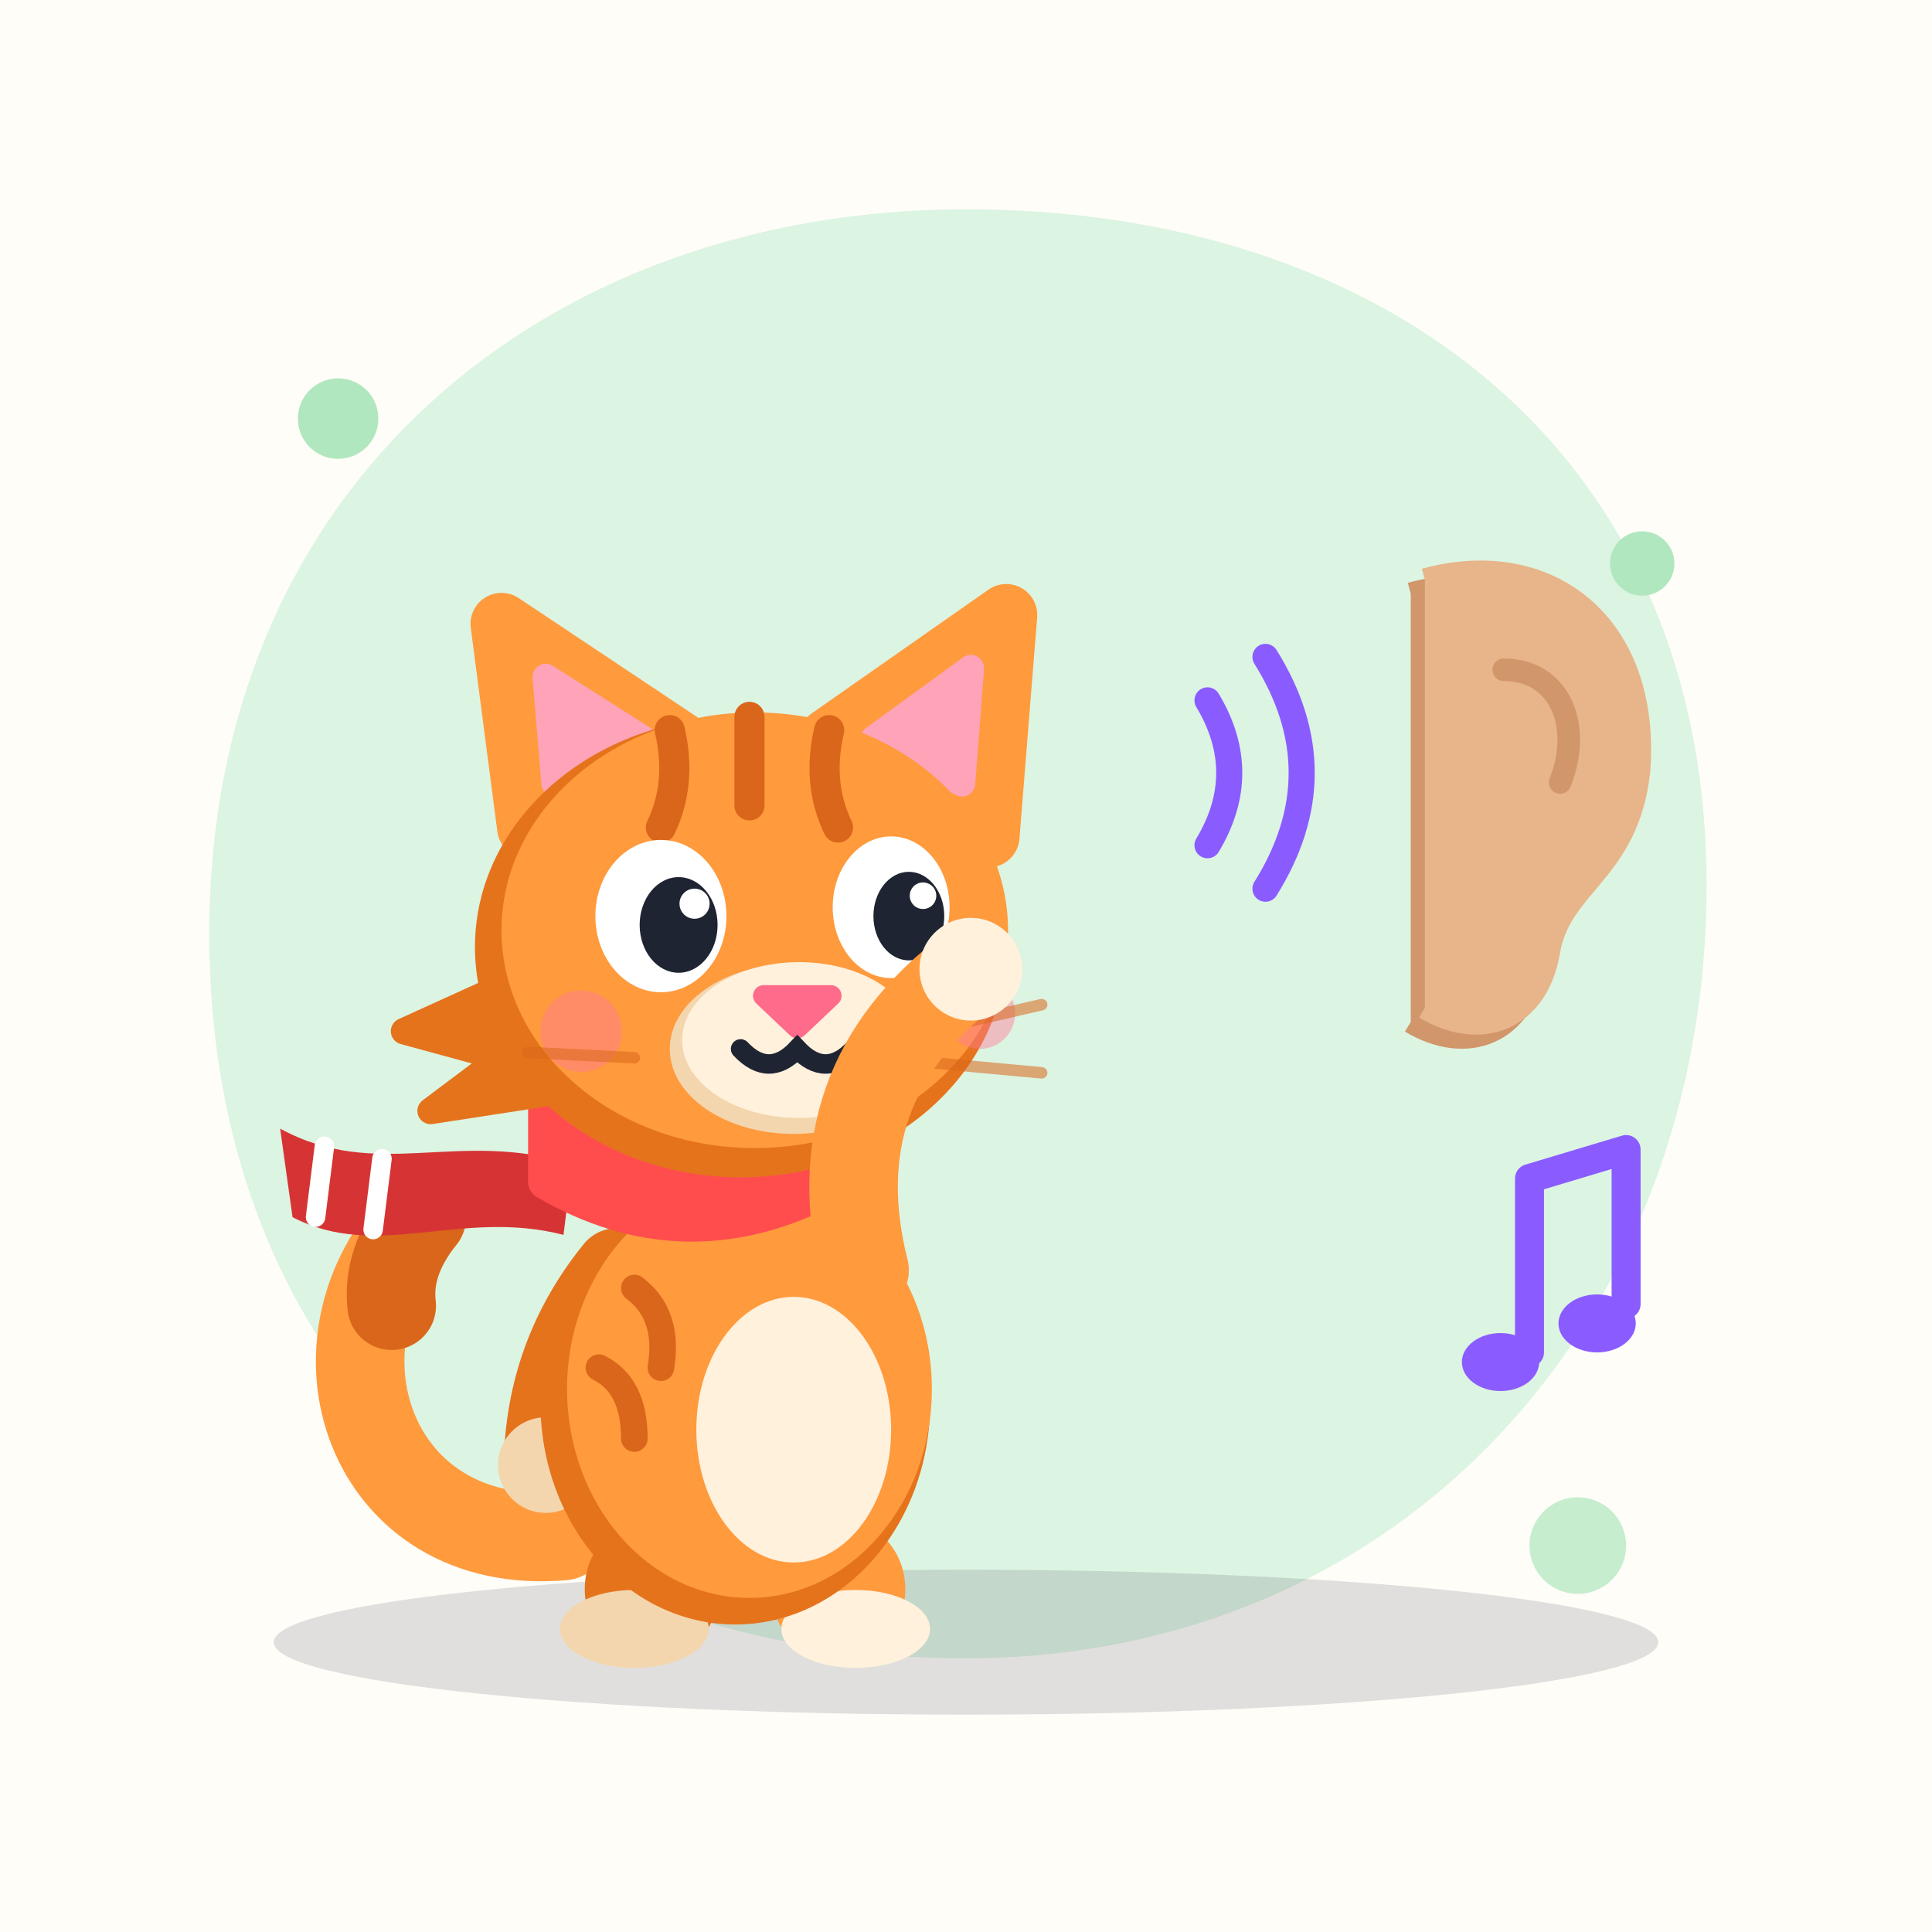
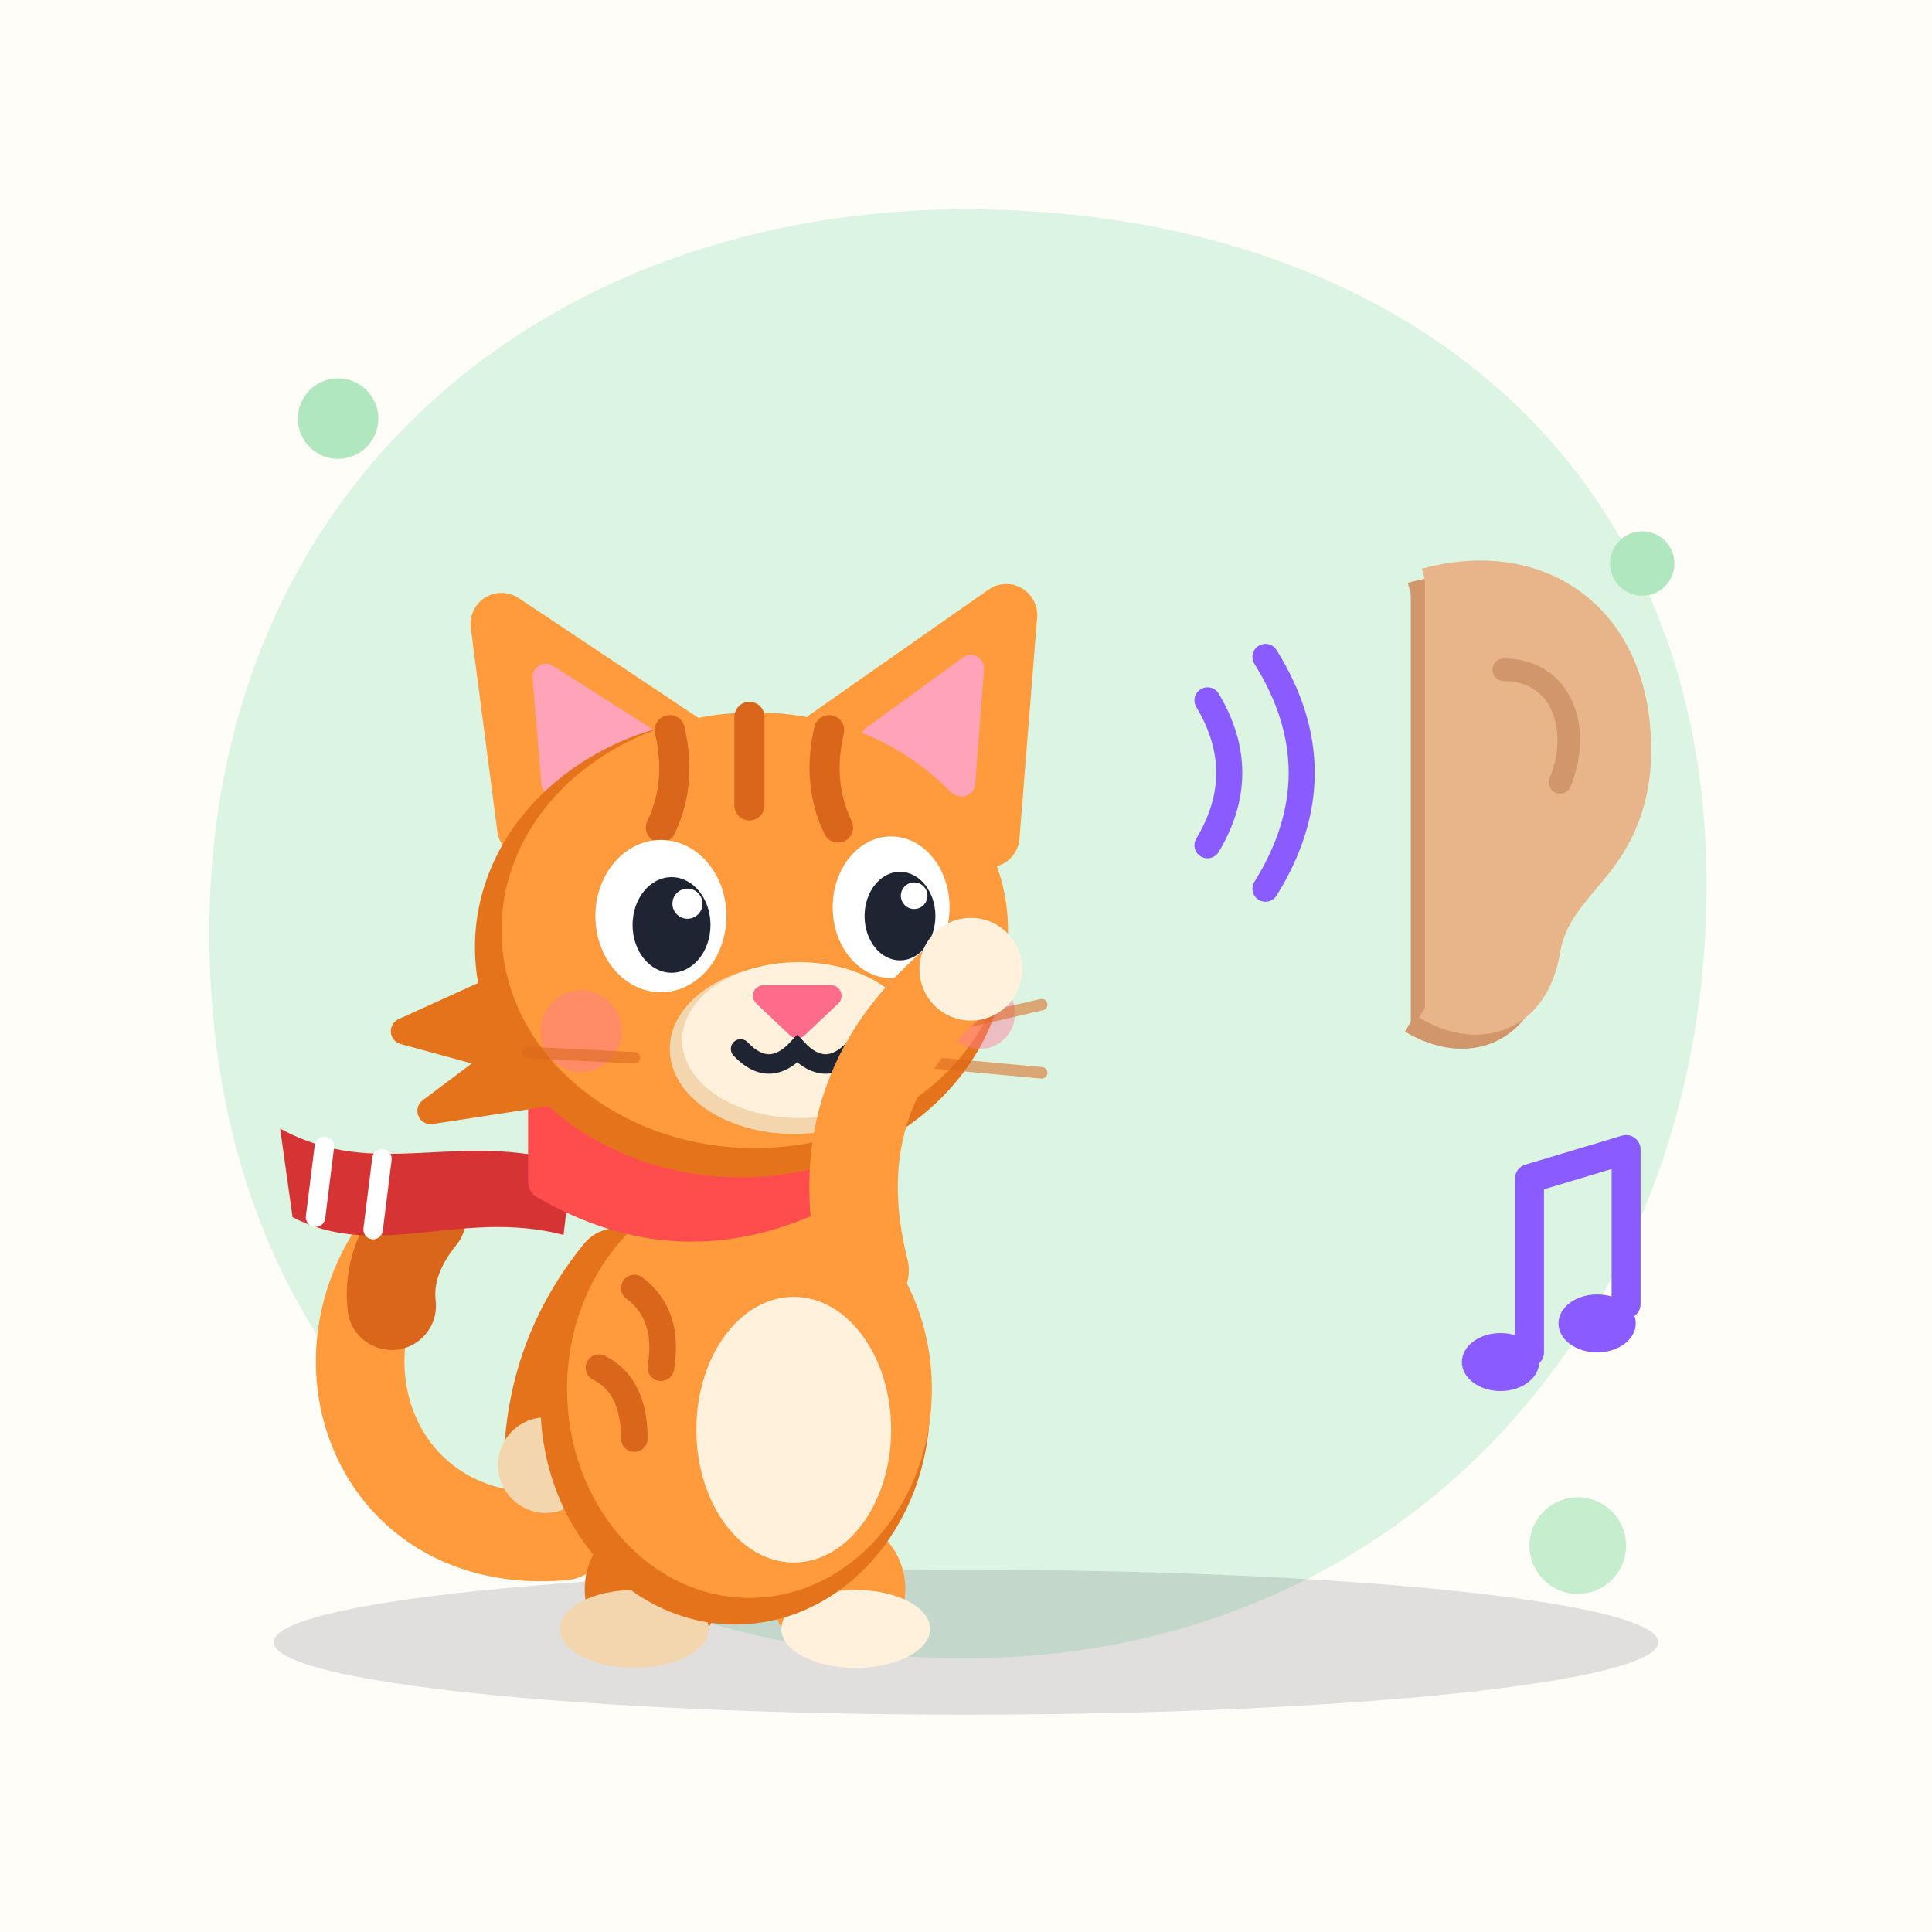
<svg xmlns="http://www.w3.org/2000/svg" viewBox="0 0 240 240" width="240" height="240">
  <rect x="0" y="0" width="240" height="240" rx="0" fill="#fffdf8" />
  <path d="M120 26c52 0 92 30 92 84s-38 96-92 96-94-34-94-90 42-90 94-90Z" fill="#dcf4e2" />
  <circle cx="42" cy="52" r="5" fill="#b1e7be" />
  <circle cx="204" cy="70" r="4" fill="#b1e7be" />
  <circle cx="196" cy="192" r="6" fill="#c5edce" />
  <ellipse cx="120" cy="204" rx="86" ry="9" fill="#1f243322" />
  <g transform="translate(92 204) scale(1.1 1.1)">
    <g transform="translate(-140 -124)">
      <path d="M120 112C98 114 90 90 104 76" fill="none" stroke="#ff9a3d" stroke-width="10" stroke-linecap="round" stroke-linejoin="round" />
      <path d="M104 76q-4 5-3.4 10" fill="none" stroke="#d9661a" stroke-width="10" stroke-linecap="round" stroke-linejoin="round" />
      <path d="M126 82Q118.2 91.6 118 104" fill="none" stroke="#e5731c" stroke-width="9.5" stroke-linecap="round" stroke-linejoin="round" />
      <circle cx="118" cy="104" r="5.4" fill="#f3d6ae" />
      <ellipse cx="130" cy="118" rx="7.6" ry="8" fill="#e5731c" />
      <ellipse cx="151" cy="118" rx="7.6" ry="8" fill="#ff9a3d" />
      <ellipse cx="128" cy="122.5" rx="8.4" ry="4.4" fill="#f3d6ae" />
      <ellipse cx="153" cy="122.5" rx="8.4" ry="4.4" fill="#fff1dc" />
      <g transform="">
        <ellipse cx="139.4" cy="97" rx="22" ry="25" fill="#e5731c" />
        <ellipse cx="141" cy="95.4" rx="20.6" ry="23.6" fill="#ff9a3d" />
        <ellipse cx="146" cy="100" rx="11" ry="15" fill="#fff1dc" />
        <path d="M128 84q4 3 3 9M124 93q4 2 4 8" fill="none" stroke="#d9661a" stroke-width="3" stroke-linecap="round" stroke-linejoin="round" />
      </g>
      <g class="cat-scarf" transform="translate(0 0)">
        <path class="cat-scarf-tail" d="M121 70C108 66 99 72 88 66l1.4 10c9.6 5 19-1 30.6 2Z" fill="#d63434" style="transform-origin:121px 72px" />
        <path d="M118 64q15 8 30 1l1.4 8q-16 8-31.4-1Z" fill="#ff4d4d" stroke="#ff4d4d" stroke-width="4" stroke-linejoin="round" />
        <path d="M93 68l-1 8M99.5 69.4l-1 8" stroke="#fff" stroke-width="2.2" stroke-linecap="round" />
      </g>
      <path d="M116 32L113 9L134 23Z" fill="#ff9a3d" stroke="#ff9a3d" stroke-width="7" stroke-linejoin="round" />
      <path d="M119 27L118 15L129 22Z" fill="#ffa3b8" stroke="#ffa3b8" stroke-width="3" stroke-linejoin="round" />
      <g class="cat-ear-right" style="transform-origin:156px 26px">
        <path d="M150 22L170 8L168 33Z" fill="#ff9a3d" stroke="#ff9a3d" stroke-width="7" stroke-linejoin="round" />
        <path d="M155 22L166 14L165 27Z" fill="#ffa3b8" stroke="#ffa3b8" stroke-width="3" stroke-linejoin="round" />
      </g>
      <path d="M113 50L102 55L113 58L105 64L118 62Z" fill="#e5731c" stroke="#e5731c" stroke-width="3" stroke-linejoin="round" />
      <ellipse cx="140" cy="45.5" rx="30" ry="26" fill="#e5731c" />
      <ellipse cx="141.6" cy="43.6" rx="28.6" ry="24.6" fill="#ff9a3d" />
      <path d="M132 21q1.4 6-1 11M141 19.5v10M150 21q-1.4 6 1 11" stroke="#d9661a" stroke-width="3.4" stroke-linecap="round" fill="none" />
      <ellipse cx="146" cy="57" rx="14" ry="9.6" fill="#f3d6ae" />
      <ellipse cx="146.6" cy="56" rx="13.2" ry="8.8" fill="#fff1dc" />
      <circle cx="122" cy="55" r="4.6" fill="#ff7a9a" opacity=".45" />
      <circle cx="167" cy="53" r="4" fill="#ff7a9a" opacity=".45" />
      <g class="cat-blink" style="transform-origin:145px 42px">
        <ellipse cx="131" cy="42" rx="7.4" ry="8.6" fill="#fff" />
        <ellipse cx="157" cy="41" rx="6.6" ry="8" fill="#fff" />
        <g class="cat-gaze">
-           <ellipse cx="133" cy="43" rx="4.4" ry="5.4" fill="#1f2433" />
-           <ellipse cx="159" cy="42" rx="4" ry="5" fill="#1f2433" />
-           <circle class="cat-pupil-shine" cx="134.8" cy="40.6" r="1.7" fill="#fff" />
-           <circle class="cat-pupil-shine" cx="160.6" cy="39.7" r="1.5" fill="#fff" />
+           <ellipse cx="132.2" cy="43" rx="4.4" ry="5.4" fill="#1f2433" />
+           <ellipse cx="158" cy="42" rx="4" ry="5" fill="#1f2433" />
+           <circle class="cat-pupil-shine" cx="134" cy="40.6" r="1.7" fill="#fff" />
+           <circle class="cat-pupil-shine" cx="159.6" cy="39.7" r="1.5" fill="#fff" />
        </g>
      </g>
      <path d="M142.6 51h7.6l-3.8 3.6Z" fill="#ff6b8b" stroke="#ff6b8b" stroke-width="2.4" stroke-linejoin="round" />
      <path d="M140 57q3.2 3.4 6.4 0q3.2 3.4 6.4 0" fill="none" stroke="#1f2433" stroke-width="2.2" stroke-linecap="round" />
      <path d="M161 55l13-3M161 58.5l13 1.2M128 58l-12-.6" stroke="#d9661a" stroke-width="1.3" stroke-linecap="round" opacity=".55" />
      <path d="M154 82Q148.7 61 166 48" fill="none" stroke="#ff9a3d" stroke-width="10" stroke-linecap="round" stroke-linejoin="round" />
      <circle cx="166" cy="48" r="5.8" fill="#fff1dc" />
    </g>
  </g>
  <g transform="translate(184 100) scale(0.7 0.7)">
    <g transform="translate(-2.5 2.5)">
      <path d="M-10-40c22-6 40 8 38 34-2 18-14 20-16 32-2 12-12 16-22 10" fill="#d1966a" stroke="#d1966a" stroke-width="4" stroke-linejoin="round" />
    </g>
    <path d="M-10-40c22-6 40 8 38 34-2 18-14 20-16 32-2 12-12 16-22 10" fill="#e8b48a" stroke="#e8b48a" stroke-width="4" stroke-linejoin="round" />
    <path d="M4-24c10 0 14 10 10 20" fill="none" stroke="#d1966a" stroke-width="4" stroke-linecap="round" stroke-linejoin="round" />
  </g>
  <g transform="translate(190 168) scale(1.2 1.2)">
    <path d="M0 0v-18l10-3v16" fill="none" stroke="#8a5cff" stroke-width="3" stroke-linecap="round" stroke-linejoin="round" />
    <ellipse cx="-3" cy="1" rx="4" ry="3" fill="#8a5cff" />
    <ellipse cx="7" cy="-3" rx="4" ry="3" fill="#8a5cff" />
  </g>
  <g transform="translate(150 96) scale(0.9 0.9)">
    <path d="M0-10q6 10 0 20M8-16q10 16 0 32" fill="none" stroke="#8a5cff" stroke-width="3.6" stroke-linecap="round" stroke-linejoin="round" />
  </g>
</svg>
